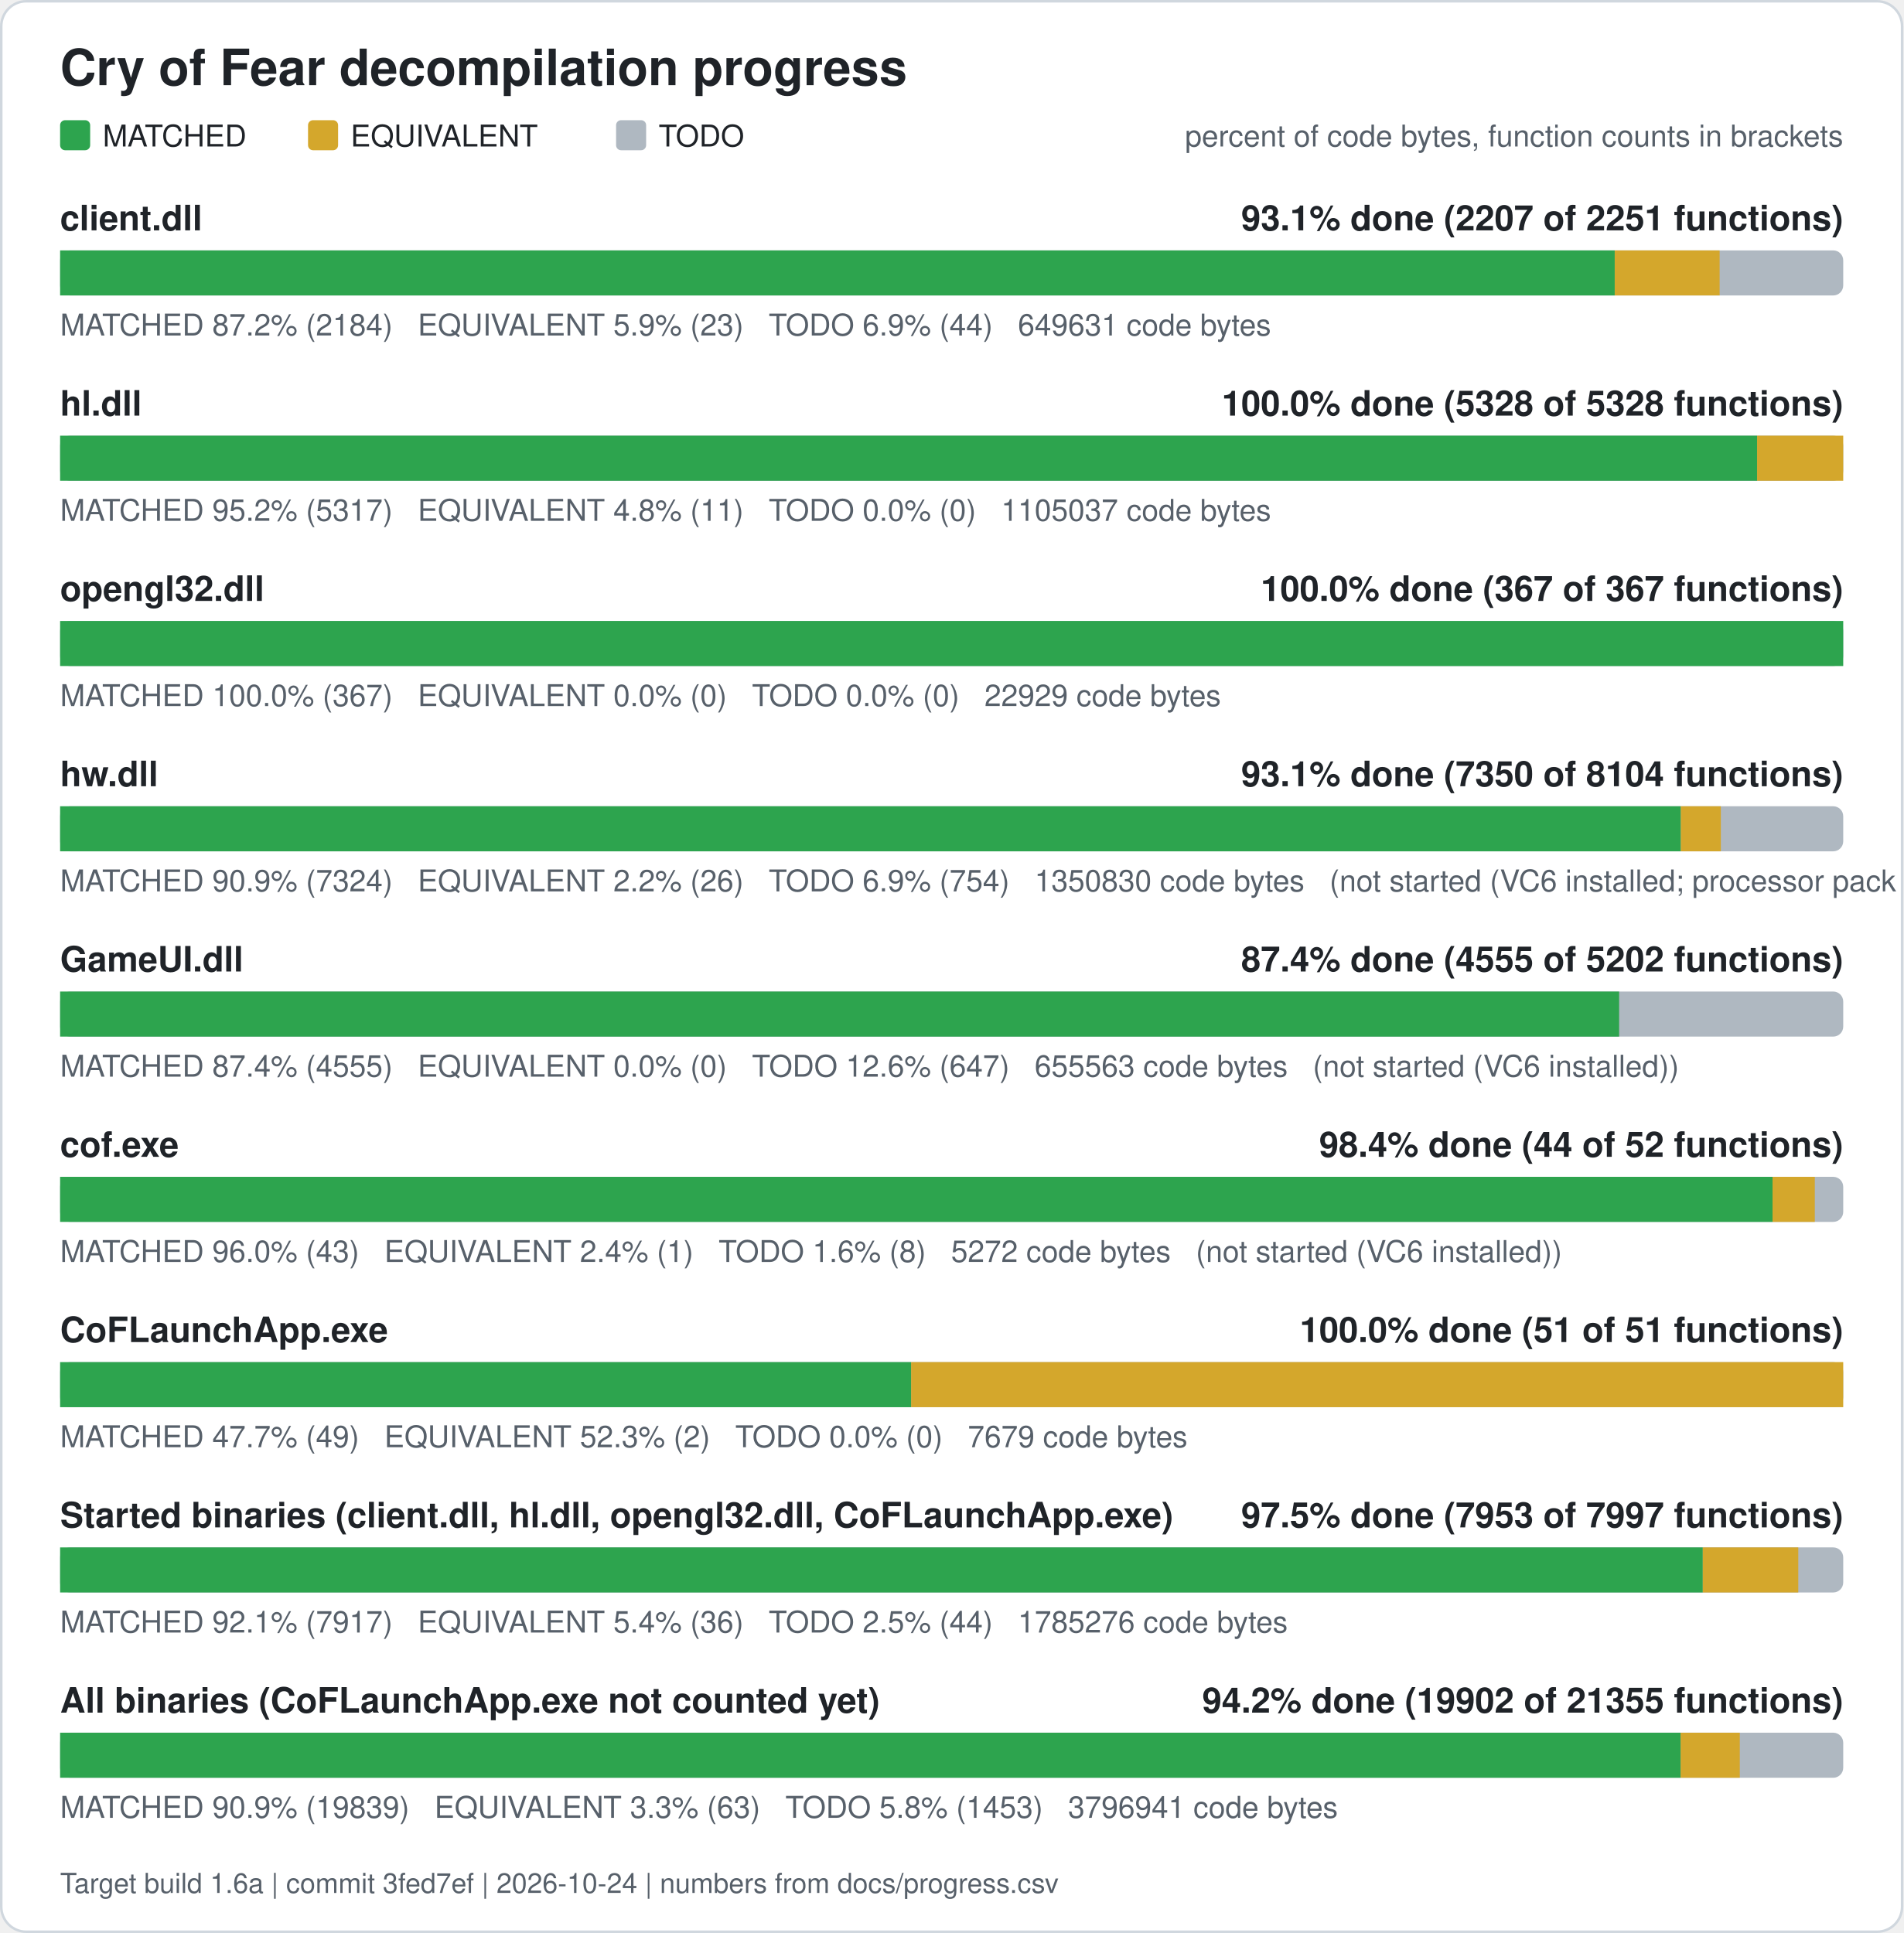
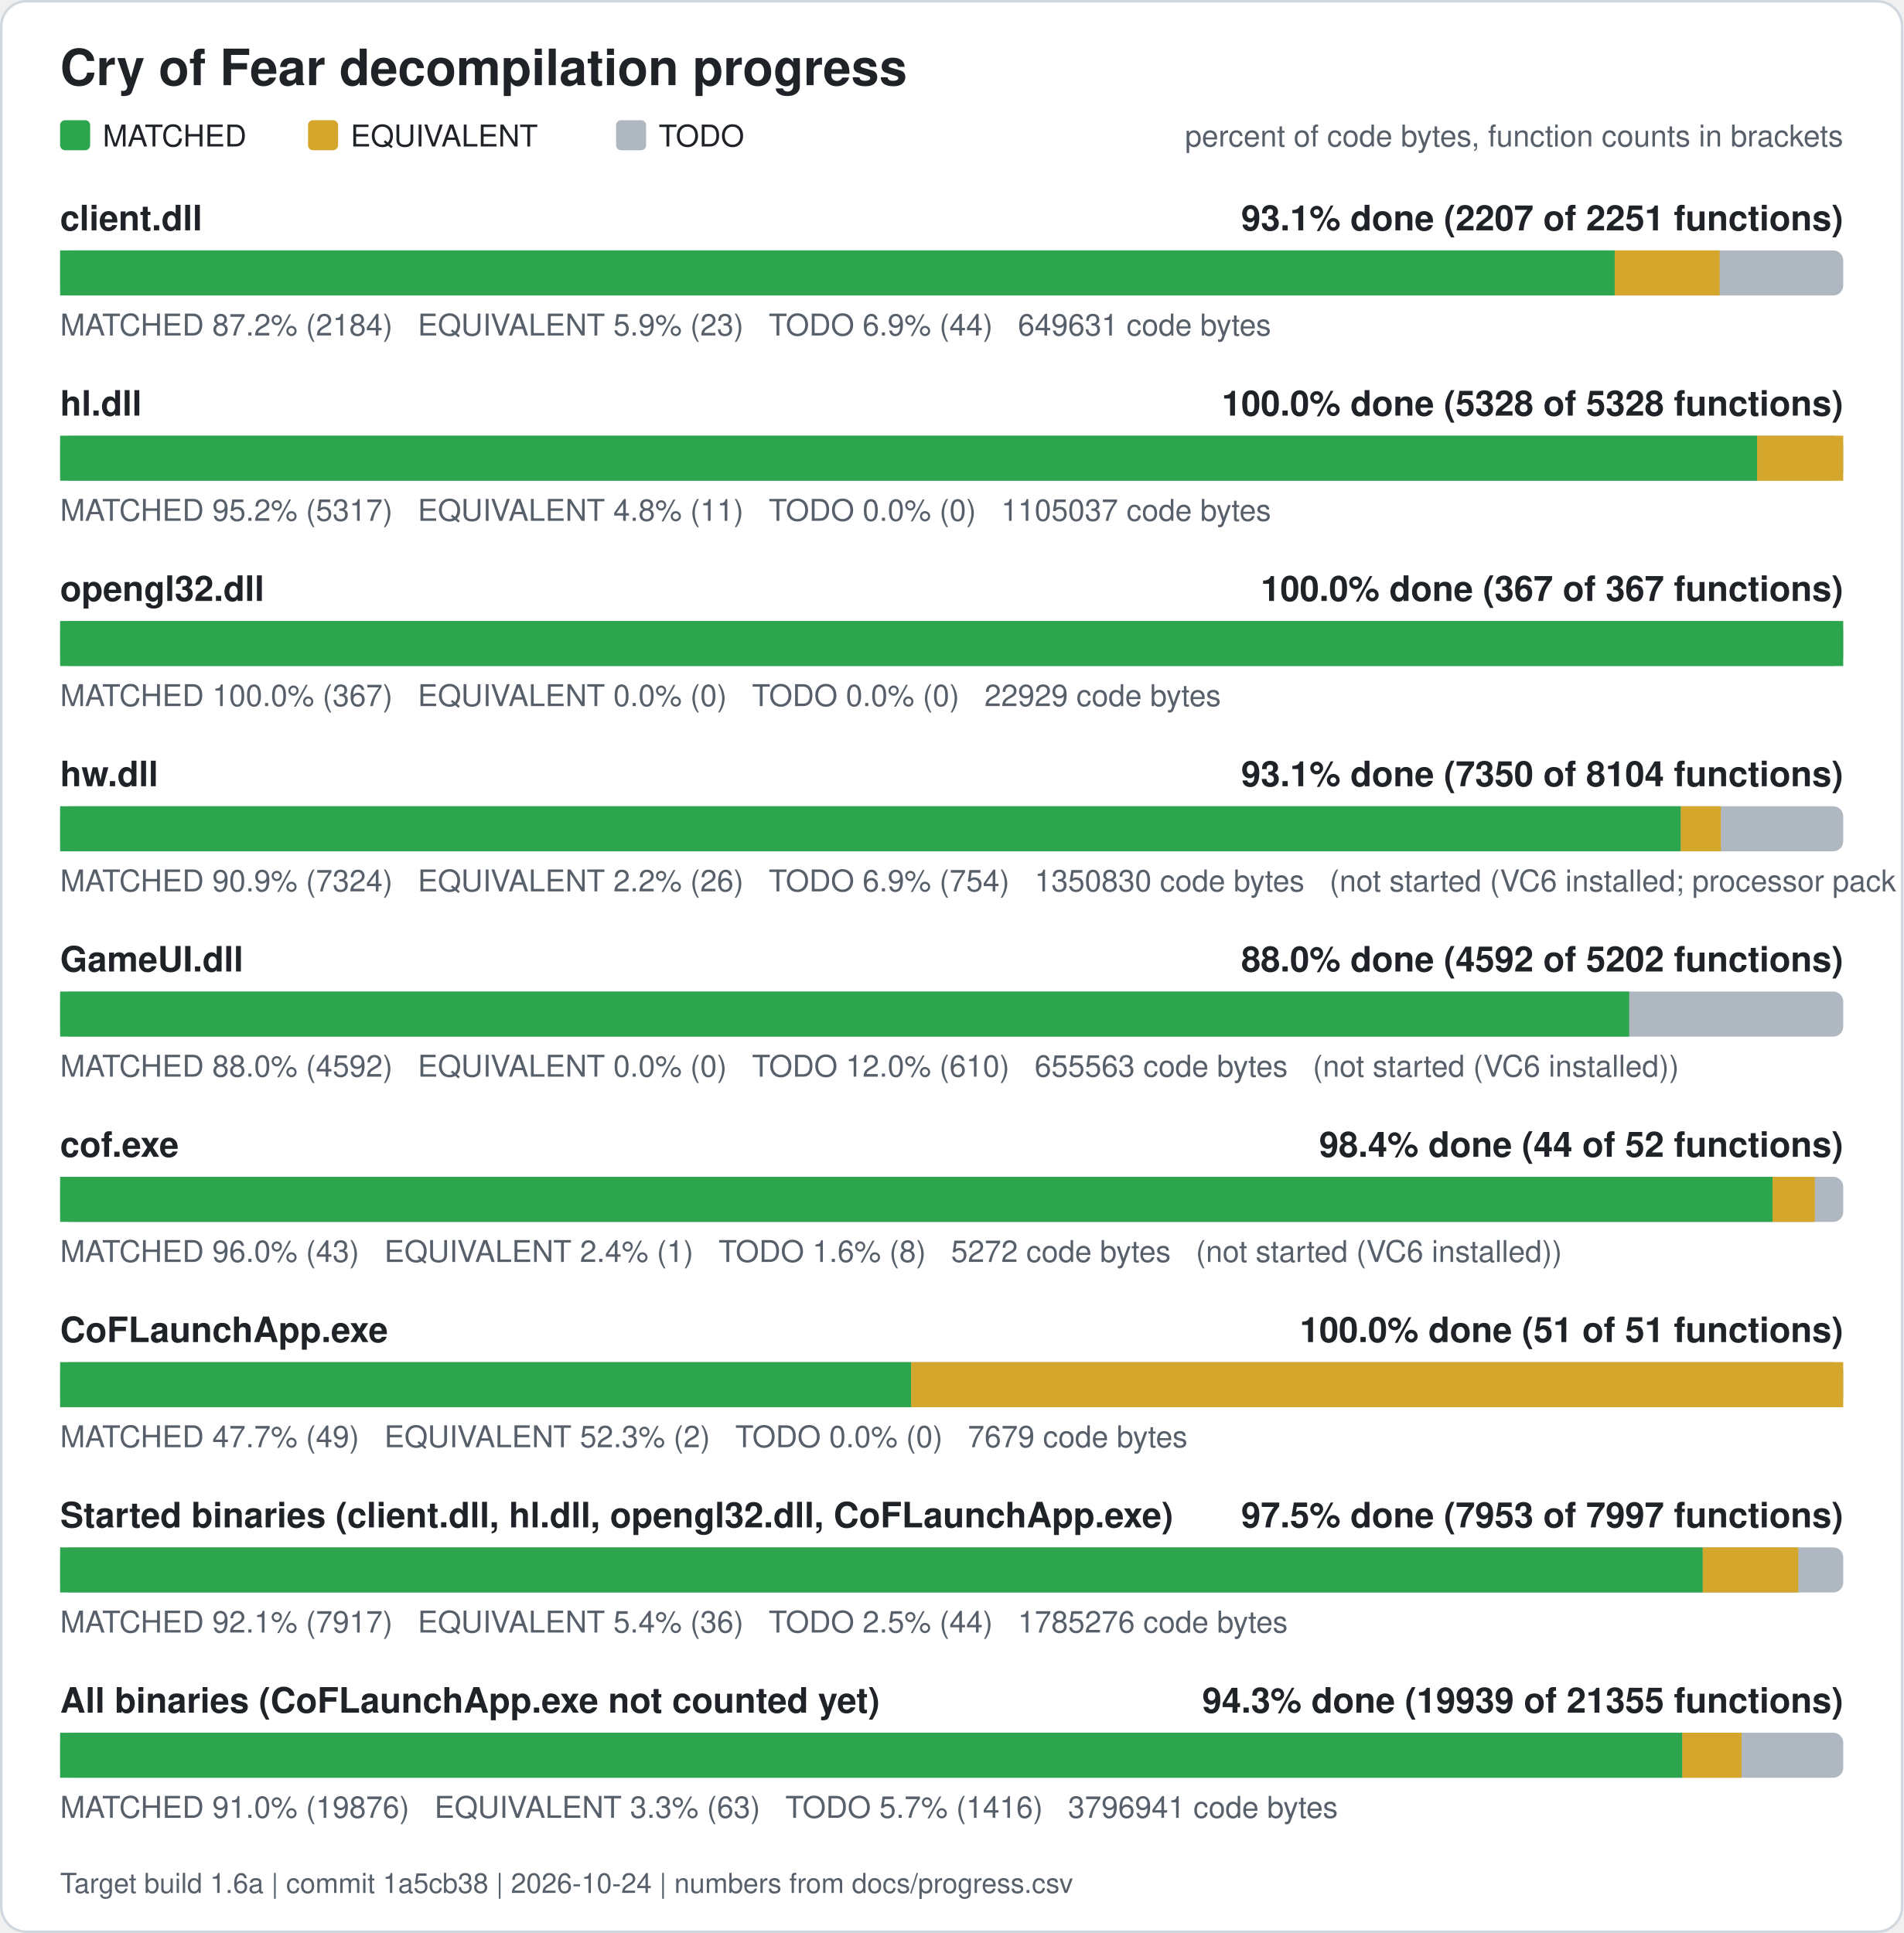
<svg xmlns="http://www.w3.org/2000/svg" width="760" height="772" viewBox="0 0 760 772" role="img" aria-label="Cry of Fear decompilation progress">
  <rect x="0.5" y="0.5" width="759" height="771" rx="10" fill="#ffffff" stroke="#d0d7de" />
  <text x="24" y="34" font-family="Segoe UI, Helvetica, Arial, sans-serif" font-size="20" font-weight="600" fill="#1f2328">Cry of Fear decompilation progress</text>
  <rect x="24" y="48" width="12" height="12" rx="2" fill="#2da44e" />
  <text x="41" y="58.5" font-family="Segoe UI, Helvetica, Arial, sans-serif" font-size="12" fill="#1f2328">MATCHED</text>
  <rect x="123" y="48" width="12" height="12" rx="2" fill="#d4a72c" />
  <text x="140" y="58.5" font-family="Segoe UI, Helvetica, Arial, sans-serif" font-size="12" fill="#1f2328">EQUIVALENT</text>
  <rect x="246" y="48" width="12" height="12" rx="2" fill="#afb8c1" />
  <text x="263" y="58.5" font-family="Segoe UI, Helvetica, Arial, sans-serif" font-size="12" fill="#1f2328">TODO</text>
  <text x="736" y="58.5" font-family="Segoe UI, Helvetica, Arial, sans-serif" font-size="12" fill="#57606a" text-anchor="end">percent of code bytes, function counts in brackets</text>
  <text x="24" y="92" font-family="Segoe UI, Helvetica, Arial, sans-serif" font-size="14" font-weight="600" fill="#1f2328">client.dll</text>
  <text x="736" y="92" font-family="Segoe UI, Helvetica, Arial, sans-serif" font-size="14" font-weight="600" fill="#1f2328" text-anchor="end">93.1% done (2207 of 2251 functions)</text>
  <rect x="24" y="100" width="712" height="18" rx="4" fill="#afb8c1" />
  <rect x="24.00" y="100" width="620.76" height="18" fill="#2da44e" />
  <rect x="644.76" y="100" width="41.89" height="18" fill="#d4a72c" />
  <text x="24" y="134" font-family="Segoe UI, Helvetica, Arial, sans-serif" font-size="12" fill="#57606a" xml:space="preserve">MATCHED 87.2% (2184)   EQUIVALENT 5.9% (23)   TODO 6.9% (44)   649631 code bytes</text>
  <text x="24" y="166" font-family="Segoe UI, Helvetica, Arial, sans-serif" font-size="14" font-weight="600" fill="#1f2328">hl.dll</text>
  <text x="736" y="166" font-family="Segoe UI, Helvetica, Arial, sans-serif" font-size="14" font-weight="600" fill="#1f2328" text-anchor="end">100.0% done (5328 of 5328 functions)</text>
  <rect x="24" y="174" width="712" height="18" rx="4" fill="#afb8c1" />
  <rect x="24.00" y="174" width="677.61" height="18" fill="#2da44e" />
  <rect x="701.61" y="174" width="34.39" height="18" fill="#d4a72c" />
  <text x="24" y="208" font-family="Segoe UI, Helvetica, Arial, sans-serif" font-size="12" fill="#57606a" xml:space="preserve">MATCHED 95.2% (5317)   EQUIVALENT 4.8% (11)   TODO 0.0% (0)   1105037 code bytes</text>
  <text x="24" y="240" font-family="Segoe UI, Helvetica, Arial, sans-serif" font-size="14" font-weight="600" fill="#1f2328">opengl32.dll</text>
  <text x="736" y="240" font-family="Segoe UI, Helvetica, Arial, sans-serif" font-size="14" font-weight="600" fill="#1f2328" text-anchor="end">100.0% done (367 of 367 functions)</text>
  <rect x="24" y="248" width="712" height="18" rx="4" fill="#afb8c1" />
  <rect x="24.00" y="248" width="712.00" height="18" fill="#2da44e" />
  <text x="24" y="282" font-family="Segoe UI, Helvetica, Arial, sans-serif" font-size="12" fill="#57606a" xml:space="preserve">MATCHED 100.0% (367)   EQUIVALENT 0.0% (0)   TODO 0.0% (0)   22929 code bytes</text>
  <text x="24" y="314" font-family="Segoe UI, Helvetica, Arial, sans-serif" font-size="14" font-weight="600" fill="#1f2328">hw.dll</text>
  <text x="736" y="314" font-family="Segoe UI, Helvetica, Arial, sans-serif" font-size="14" font-weight="600" fill="#1f2328" text-anchor="end">93.1% done (7350 of 8104 functions)</text>
  <rect x="24" y="322" width="712" height="18" rx="4" fill="#afb8c1" />
  <rect x="24.00" y="322" width="647.15" height="18" fill="#2da44e" />
  <rect x="671.15" y="322" width="15.98" height="18" fill="#d4a72c" />
  <text x="24" y="356" font-family="Segoe UI, Helvetica, Arial, sans-serif" font-size="12" fill="#57606a" xml:space="preserve">MATCHED 90.9% (7324)   EQUIVALENT 2.2% (26)   TODO 6.9% (754)   1350830 code bytes   (not started (VC6 installed; processor pack and VS 2005 objects need those compilers))</text>
  <text x="24" y="388" font-family="Segoe UI, Helvetica, Arial, sans-serif" font-size="14" font-weight="600" fill="#1f2328">GameUI.dll</text>
-   <text x="736" y="388" font-family="Segoe UI, Helvetica, Arial, sans-serif" font-size="14" font-weight="600" fill="#1f2328" text-anchor="end">87.4% done (4555 of 5202 functions)</text>
+   <text x="736" y="388" font-family="Segoe UI, Helvetica, Arial, sans-serif" font-size="14" font-weight="600" fill="#1f2328" text-anchor="end">88.0% done (4592 of 5202 functions)</text>
  <rect x="24" y="396" width="712" height="18" rx="4" fill="#afb8c1" />
-   <rect x="24.00" y="396" width="622.51" height="18" fill="#2da44e" />
-   <text x="24" y="430" font-family="Segoe UI, Helvetica, Arial, sans-serif" font-size="12" fill="#57606a" xml:space="preserve">MATCHED 87.4% (4555)   EQUIVALENT 0.0% (0)   TODO 12.6% (647)   655563 code bytes   (not started (VC6 installed))</text>
+   <rect x="24.00" y="396" width="626.53" height="18" fill="#2da44e" />
+   <text x="24" y="430" font-family="Segoe UI, Helvetica, Arial, sans-serif" font-size="12" fill="#57606a" xml:space="preserve">MATCHED 88.0% (4592)   EQUIVALENT 0.0% (0)   TODO 12.0% (610)   655563 code bytes   (not started (VC6 installed))</text>
  <text x="24" y="462" font-family="Segoe UI, Helvetica, Arial, sans-serif" font-size="14" font-weight="600" fill="#1f2328">cof.exe</text>
  <text x="736" y="462" font-family="Segoe UI, Helvetica, Arial, sans-serif" font-size="14" font-weight="600" fill="#1f2328" text-anchor="end">98.4% done (44 of 52 functions)</text>
  <rect x="24" y="470" width="712" height="18" rx="4" fill="#afb8c1" />
  <rect x="24.00" y="470" width="683.77" height="18" fill="#2da44e" />
  <rect x="707.77" y="470" width="16.88" height="18" fill="#d4a72c" />
  <text x="24" y="504" font-family="Segoe UI, Helvetica, Arial, sans-serif" font-size="12" fill="#57606a" xml:space="preserve">MATCHED 96.0% (43)   EQUIVALENT 2.4% (1)   TODO 1.6% (8)   5272 code bytes   (not started (VC6 installed))</text>
  <text x="24" y="536" font-family="Segoe UI, Helvetica, Arial, sans-serif" font-size="14" font-weight="600" fill="#1f2328">CoFLaunchApp.exe</text>
  <text x="736" y="536" font-family="Segoe UI, Helvetica, Arial, sans-serif" font-size="14" font-weight="600" fill="#1f2328" text-anchor="end">100.0% done (51 of 51 functions)</text>
  <rect x="24" y="544" width="712" height="18" rx="4" fill="#afb8c1" />
  <rect x="24.00" y="544" width="339.82" height="18" fill="#2da44e" />
  <rect x="363.82" y="544" width="372.18" height="18" fill="#d4a72c" />
  <text x="24" y="578" font-family="Segoe UI, Helvetica, Arial, sans-serif" font-size="12" fill="#57606a" xml:space="preserve">MATCHED 47.7% (49)   EQUIVALENT 52.3% (2)   TODO 0.0% (0)   7679 code bytes</text>
  <text x="24" y="610" font-family="Segoe UI, Helvetica, Arial, sans-serif" font-size="14" font-weight="600" fill="#1f2328">Started binaries (client.dll, hl.dll, opengl32.dll, CoFLaunchApp.exe)</text>
  <text x="736" y="610" font-family="Segoe UI, Helvetica, Arial, sans-serif" font-size="14" font-weight="600" fill="#1f2328" text-anchor="end">97.5% done (7953 of 7997 functions)</text>
  <rect x="24" y="618" width="712" height="18" rx="4" fill="#afb8c1" />
  <rect x="24.00" y="618" width="655.92" height="18" fill="#2da44e" />
  <rect x="679.92" y="618" width="38.13" height="18" fill="#d4a72c" />
  <text x="24" y="652" font-family="Segoe UI, Helvetica, Arial, sans-serif" font-size="12" fill="#57606a" xml:space="preserve">MATCHED 92.1% (7917)   EQUIVALENT 5.4% (36)   TODO 2.5% (44)   1785276 code bytes</text>
  <text x="24" y="684" font-family="Segoe UI, Helvetica, Arial, sans-serif" font-size="14" font-weight="600" fill="#1f2328">All binaries (CoFLaunchApp.exe not counted yet)</text>
-   <text x="736" y="684" font-family="Segoe UI, Helvetica, Arial, sans-serif" font-size="14" font-weight="600" fill="#1f2328" text-anchor="end">94.2% done (19902 of 21355 functions)</text>
+   <text x="736" y="684" font-family="Segoe UI, Helvetica, Arial, sans-serif" font-size="14" font-weight="600" fill="#1f2328" text-anchor="end">94.3% done (19939 of 21355 functions)</text>
  <rect x="24" y="692" width="712" height="18" rx="4" fill="#afb8c1" />
-   <rect x="24.00" y="692" width="647.07" height="18" fill="#2da44e" />
-   <rect x="671.07" y="692" width="23.63" height="18" fill="#d4a72c" />
-   <text x="24" y="726" font-family="Segoe UI, Helvetica, Arial, sans-serif" font-size="12" fill="#57606a" xml:space="preserve">MATCHED 90.9% (19839)   EQUIVALENT 3.3% (63)   TODO 5.8% (1453)   3796941 code bytes</text>
-   <text x="24" y="756" font-family="Segoe UI, Helvetica, Arial, sans-serif" font-size="11" fill="#57606a">Target build 1.6a | commit 3fed7ef | 2026-10-24 | numbers from docs/progress.csv</text>
+   <rect x="24.00" y="692" width="647.76" height="18" fill="#2da44e" />
+   <rect x="671.76" y="692" width="23.63" height="18" fill="#d4a72c" />
+   <text x="24" y="726" font-family="Segoe UI, Helvetica, Arial, sans-serif" font-size="12" fill="#57606a" xml:space="preserve">MATCHED 91.0% (19876)   EQUIVALENT 3.3% (63)   TODO 5.7% (1416)   3796941 code bytes</text>
+   <text x="24" y="756" font-family="Segoe UI, Helvetica, Arial, sans-serif" font-size="11" fill="#57606a">Target build 1.6a | commit 1a5cb38 | 2026-10-24 | numbers from docs/progress.csv</text>
</svg>
